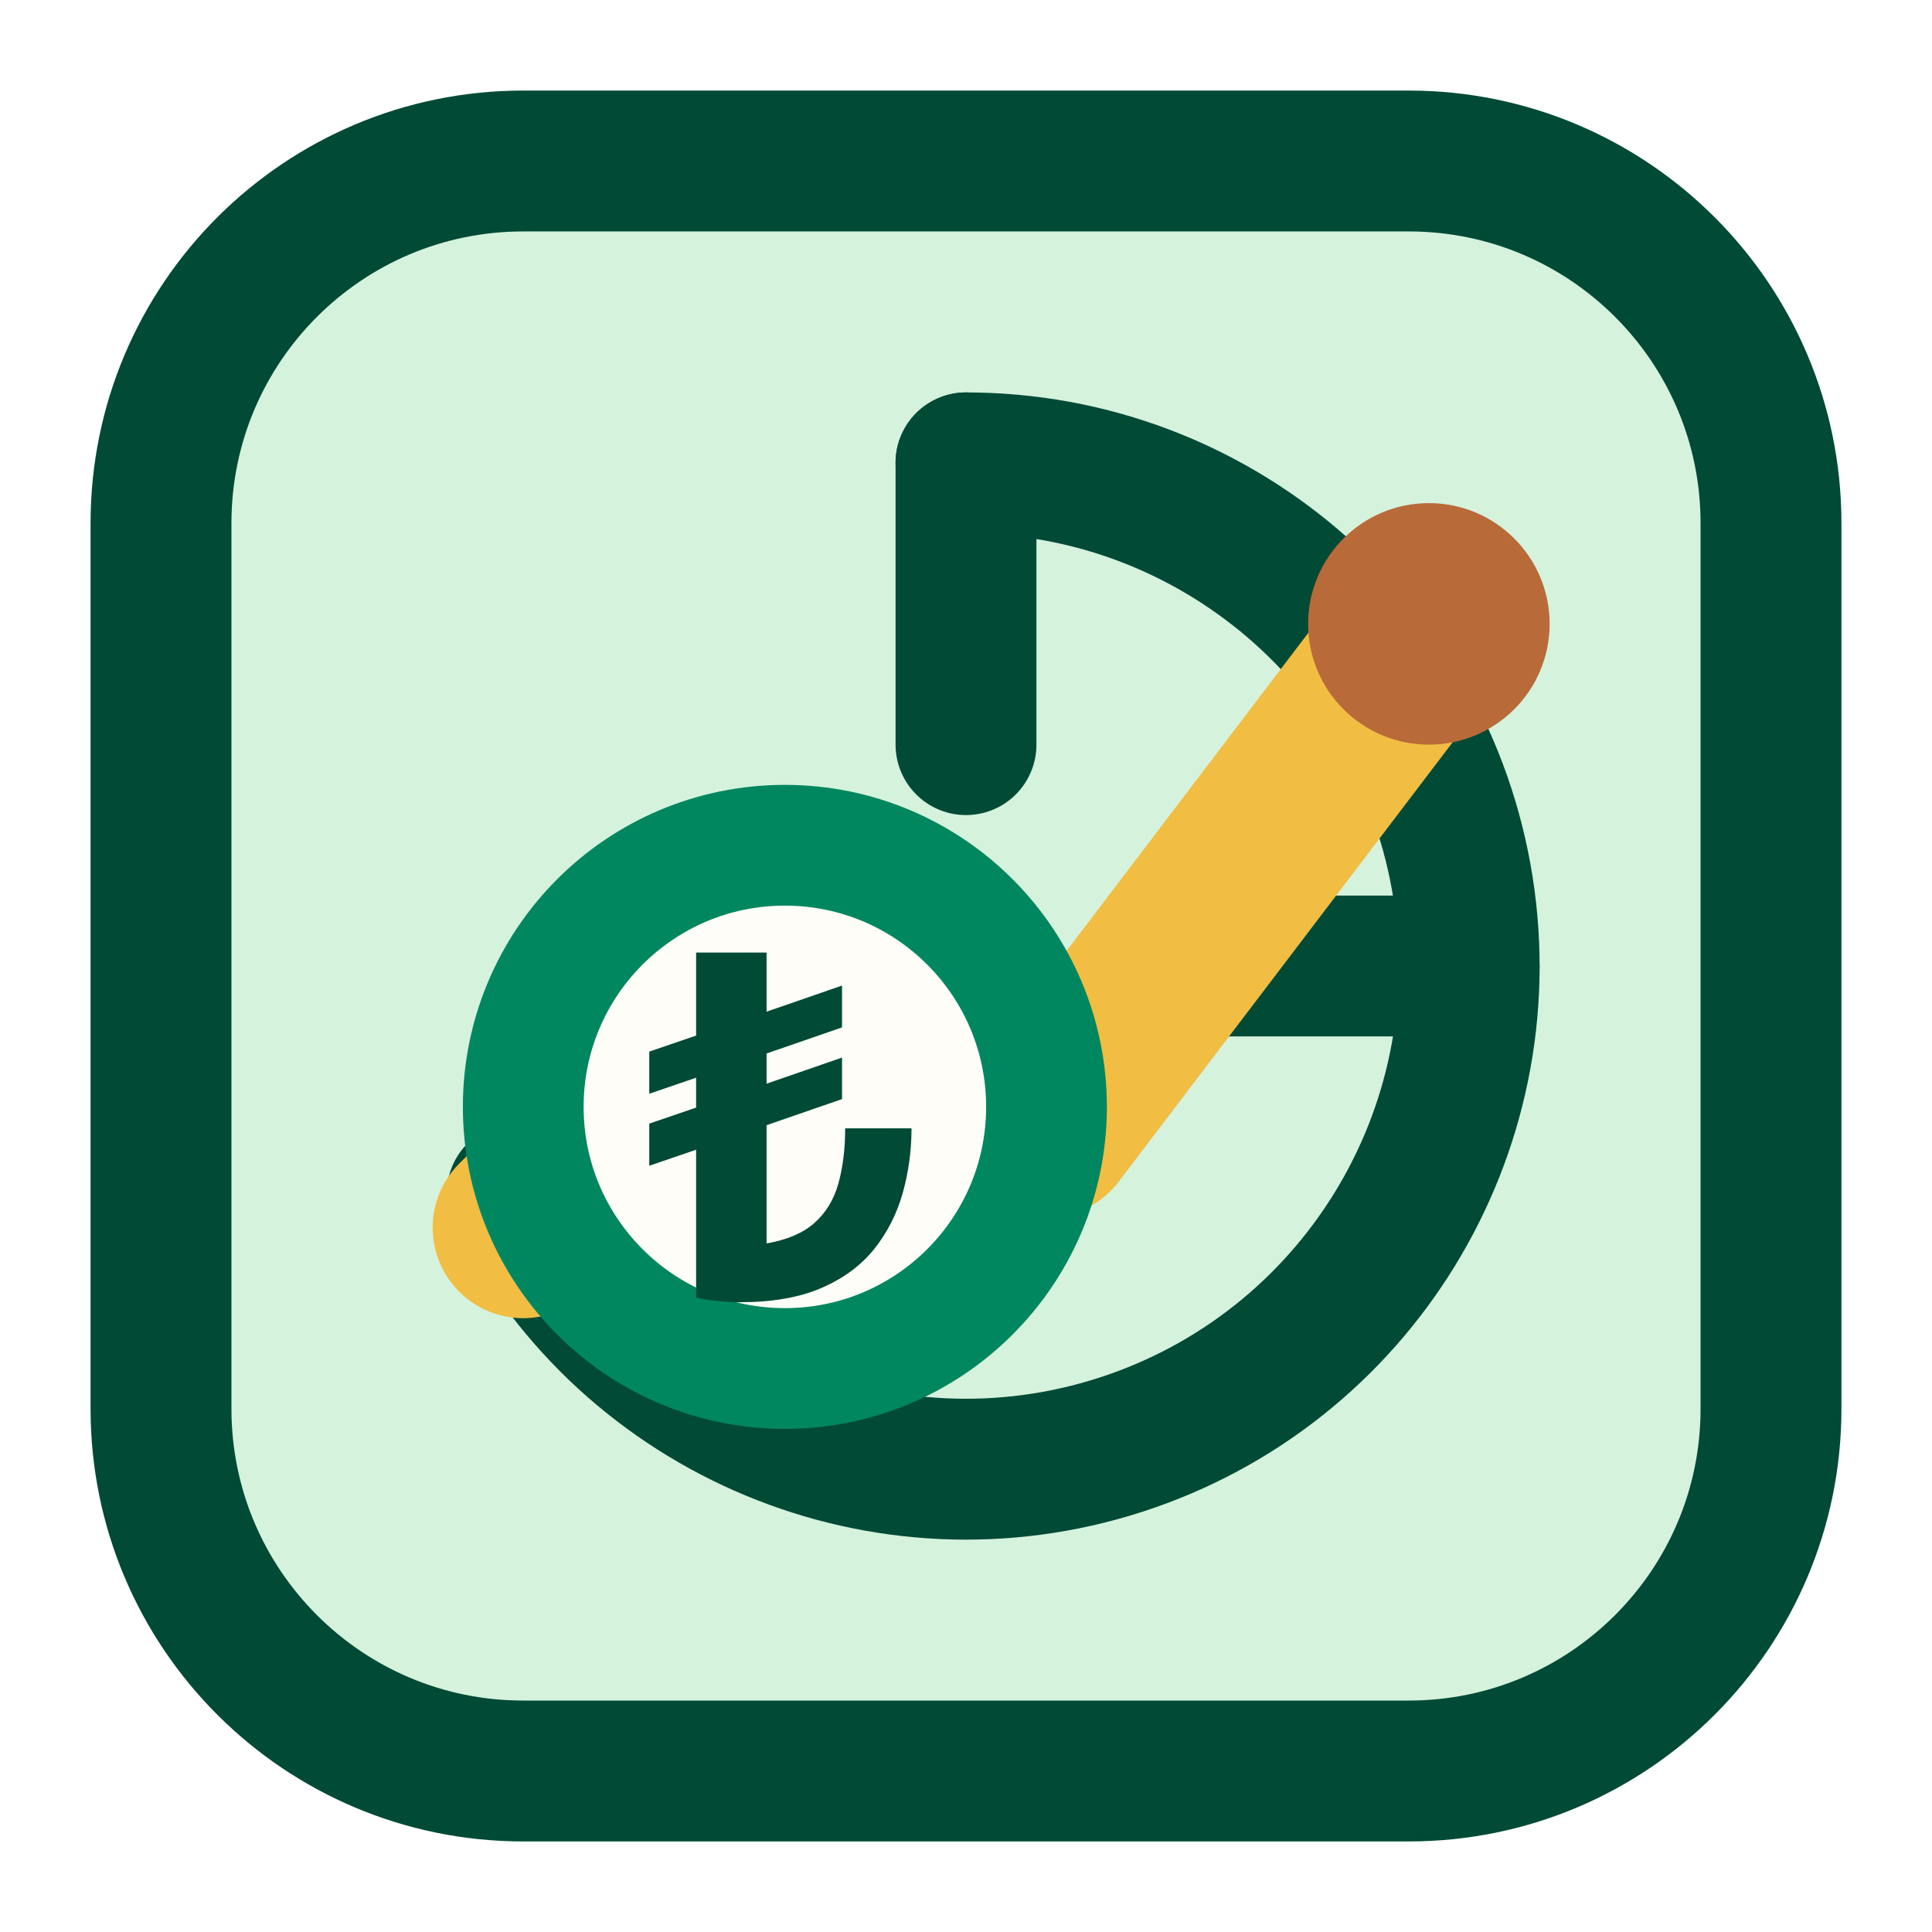
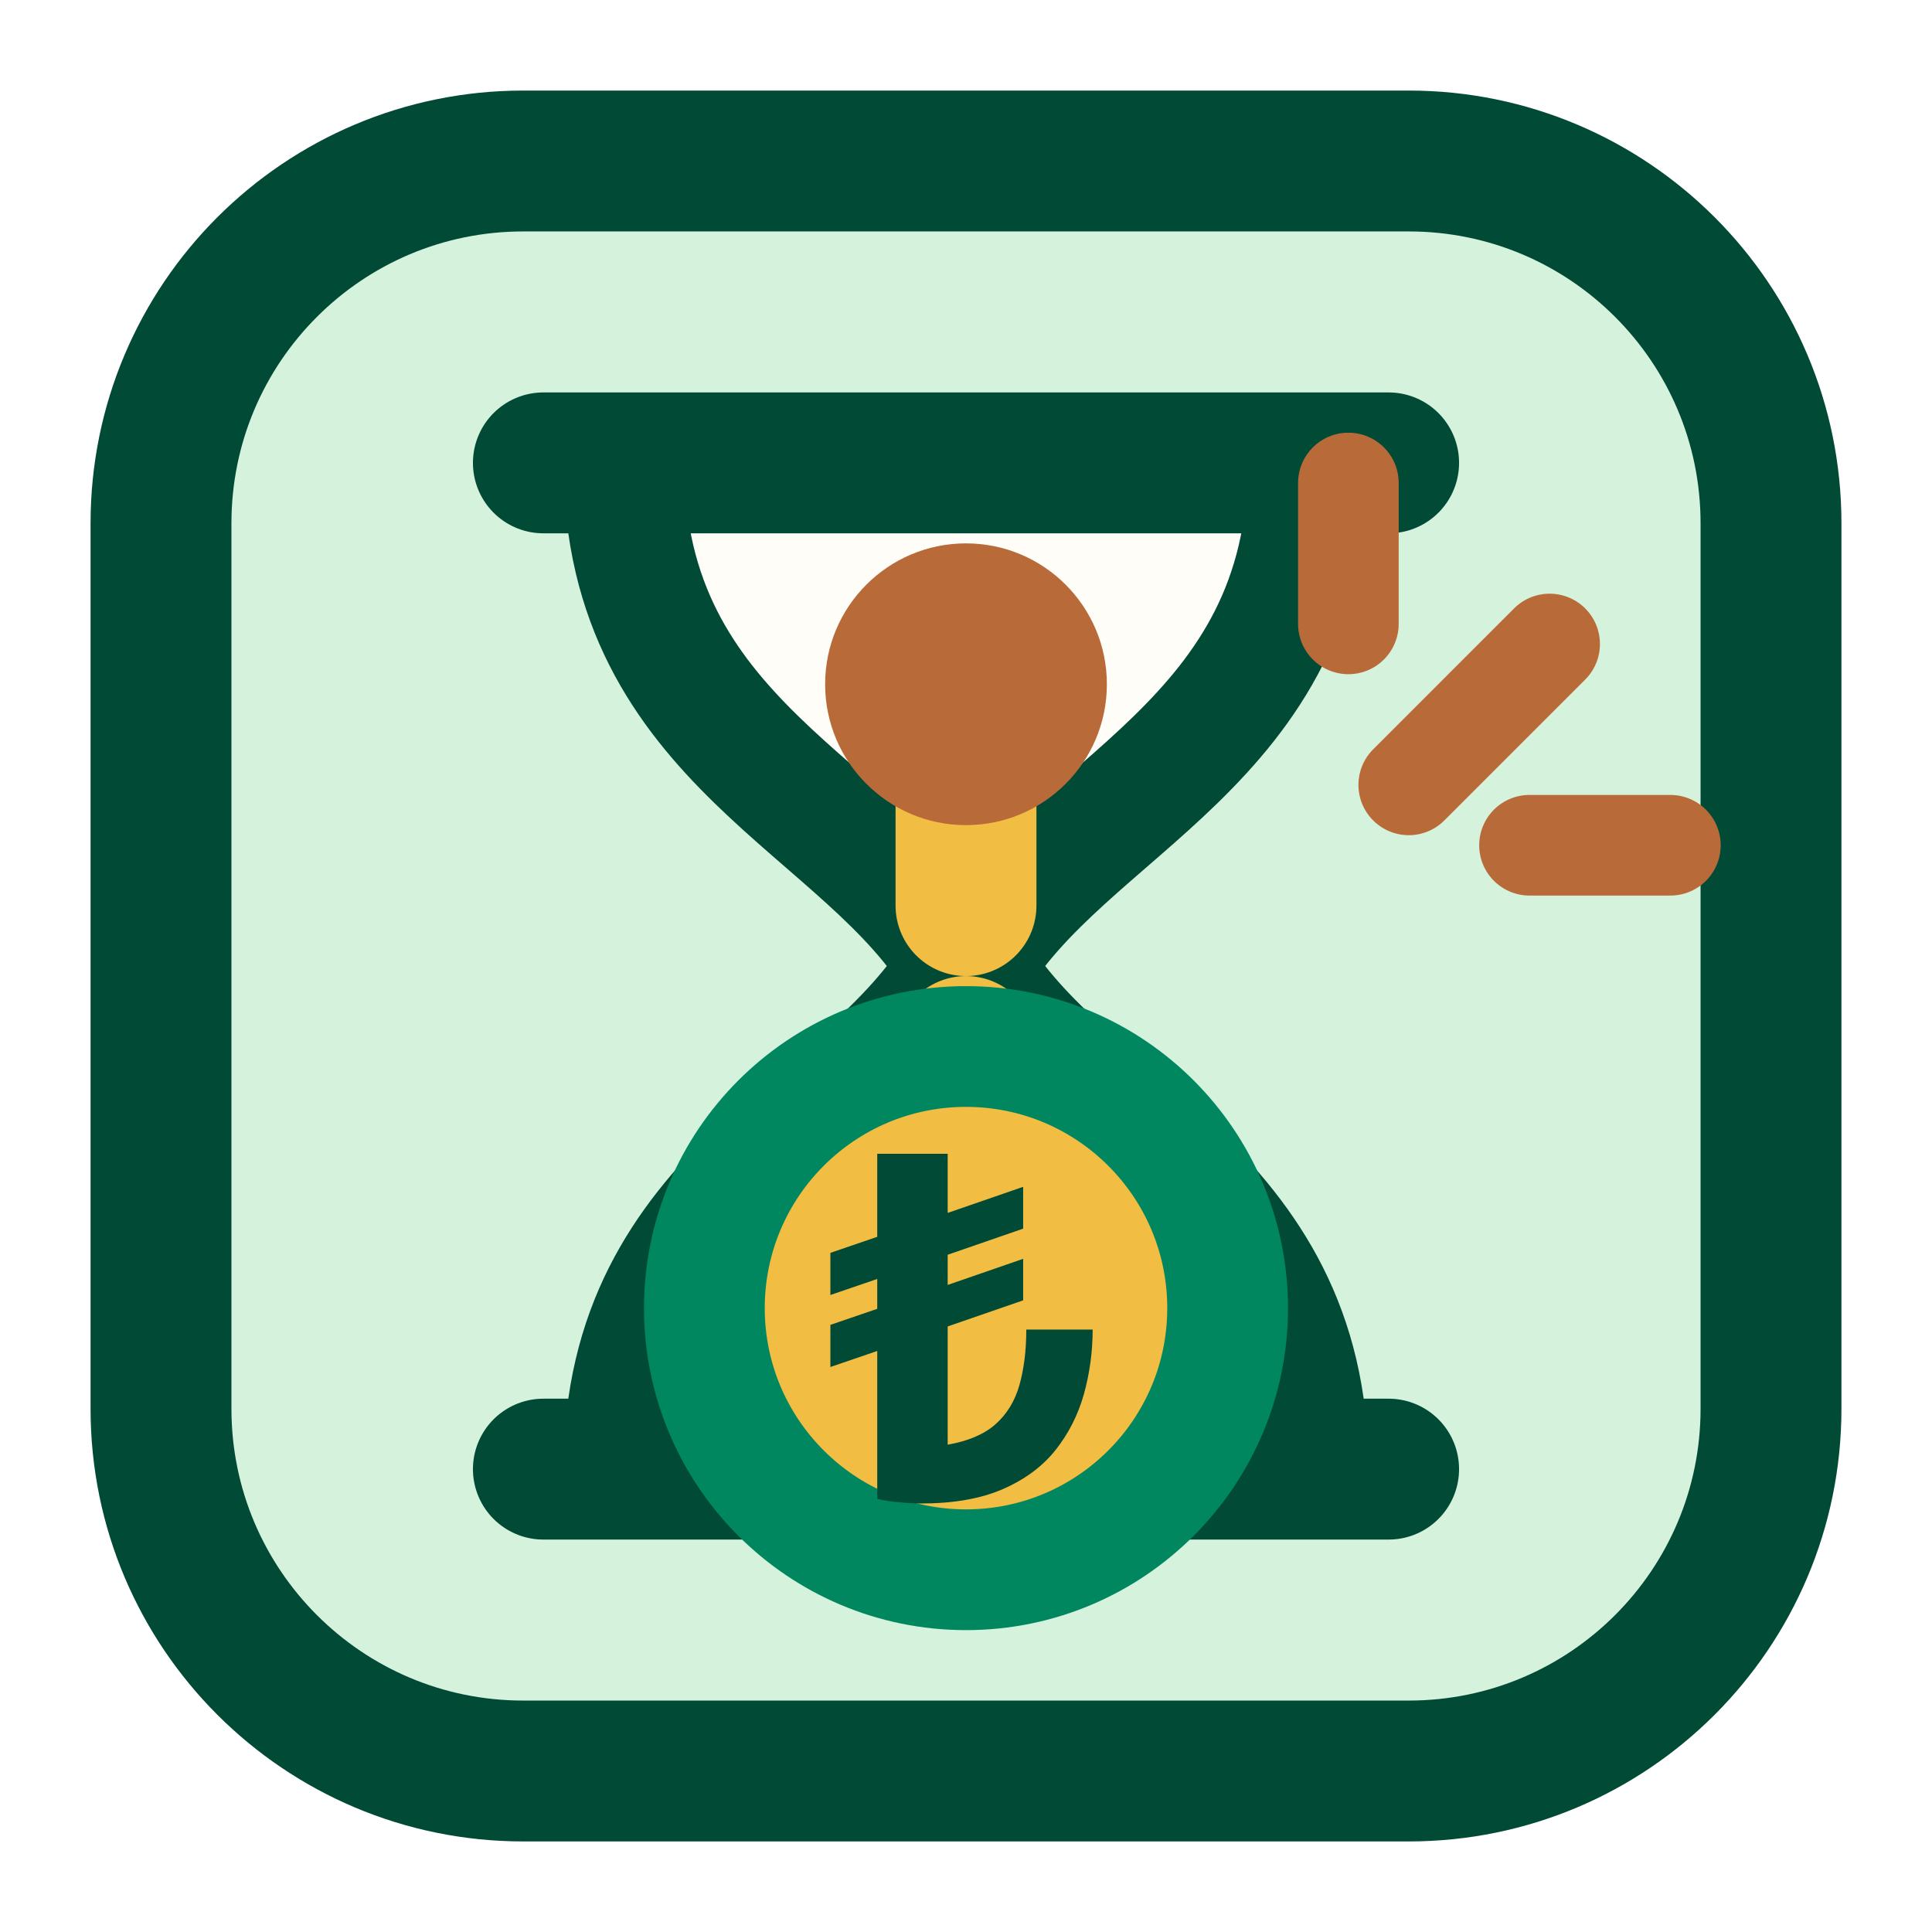
<svg xmlns="http://www.w3.org/2000/svg" viewBox="0 0 96 96">
  <rect x="8" y="8" width="80" height="80" rx="18" fill="#D5F2DD" />
  <rect x="8" y="8" width="80" height="80" rx="18" fill="none" stroke="#004A36" stroke-width="7" />
-   <path d="M48 23a25 25 0 1 1-22.3 36.3" fill="none" stroke="#004A36" stroke-linecap="round" stroke-width="7" />
-   <path d="M48 23v14M73 48H61" fill="none" stroke="#004A36" stroke-linecap="round" stroke-width="7" />
-   <path d="M26 61l14-14 12 9 19-25" fill="none" stroke="#F1BD42" stroke-linecap="round" stroke-linejoin="round" stroke-width="9" />
-   <circle cx="39" cy="55" r="13" fill="#FFFDF7" stroke="#00875F" stroke-width="6" />
-   <text x="39" y="56" text-anchor="middle" dominant-baseline="middle" font-family="Space Grotesk, Arial, Helvetica, sans-serif" font-size="24" font-weight="800" fill="#004A36">₺</text>
-   <circle cx="71" cy="31" r="6" fill="#B96A39" />
+   <path d="M31 23h34c0 14-12 17-16.7 25C53 56 65 59 65 73H31c0-14 12-17 16.7-25C43 40 31 37 31 23Z" fill="#FFFDF7" stroke="#004A36" stroke-linejoin="round" stroke-width="6" />
+   <path d="M27 23h42M27 73h42" fill="none" stroke="#004A36" stroke-linecap="round" stroke-width="7" />
+   <path d="M48 39v6M48 52v6" fill="none" stroke="#F1BD42" stroke-linecap="round" stroke-width="7" />
+   <circle cx="48" cy="34" r="7" fill="#B96A39" />
+   <circle cx="48" cy="65" r="13" fill="#F1BD42" stroke="#00875F" stroke-width="6" />
+   <text x="48" y="66" text-anchor="middle" dominant-baseline="middle" font-family="Space Grotesk, Arial, Helvetica, sans-serif" font-size="24" font-weight="800" fill="#004A36">₺</text>
+   <path d="M70 39l7-7M76 42h7M67 31v-7" fill="none" stroke="#B96A39" stroke-linecap="round" stroke-width="5" />
</svg>
